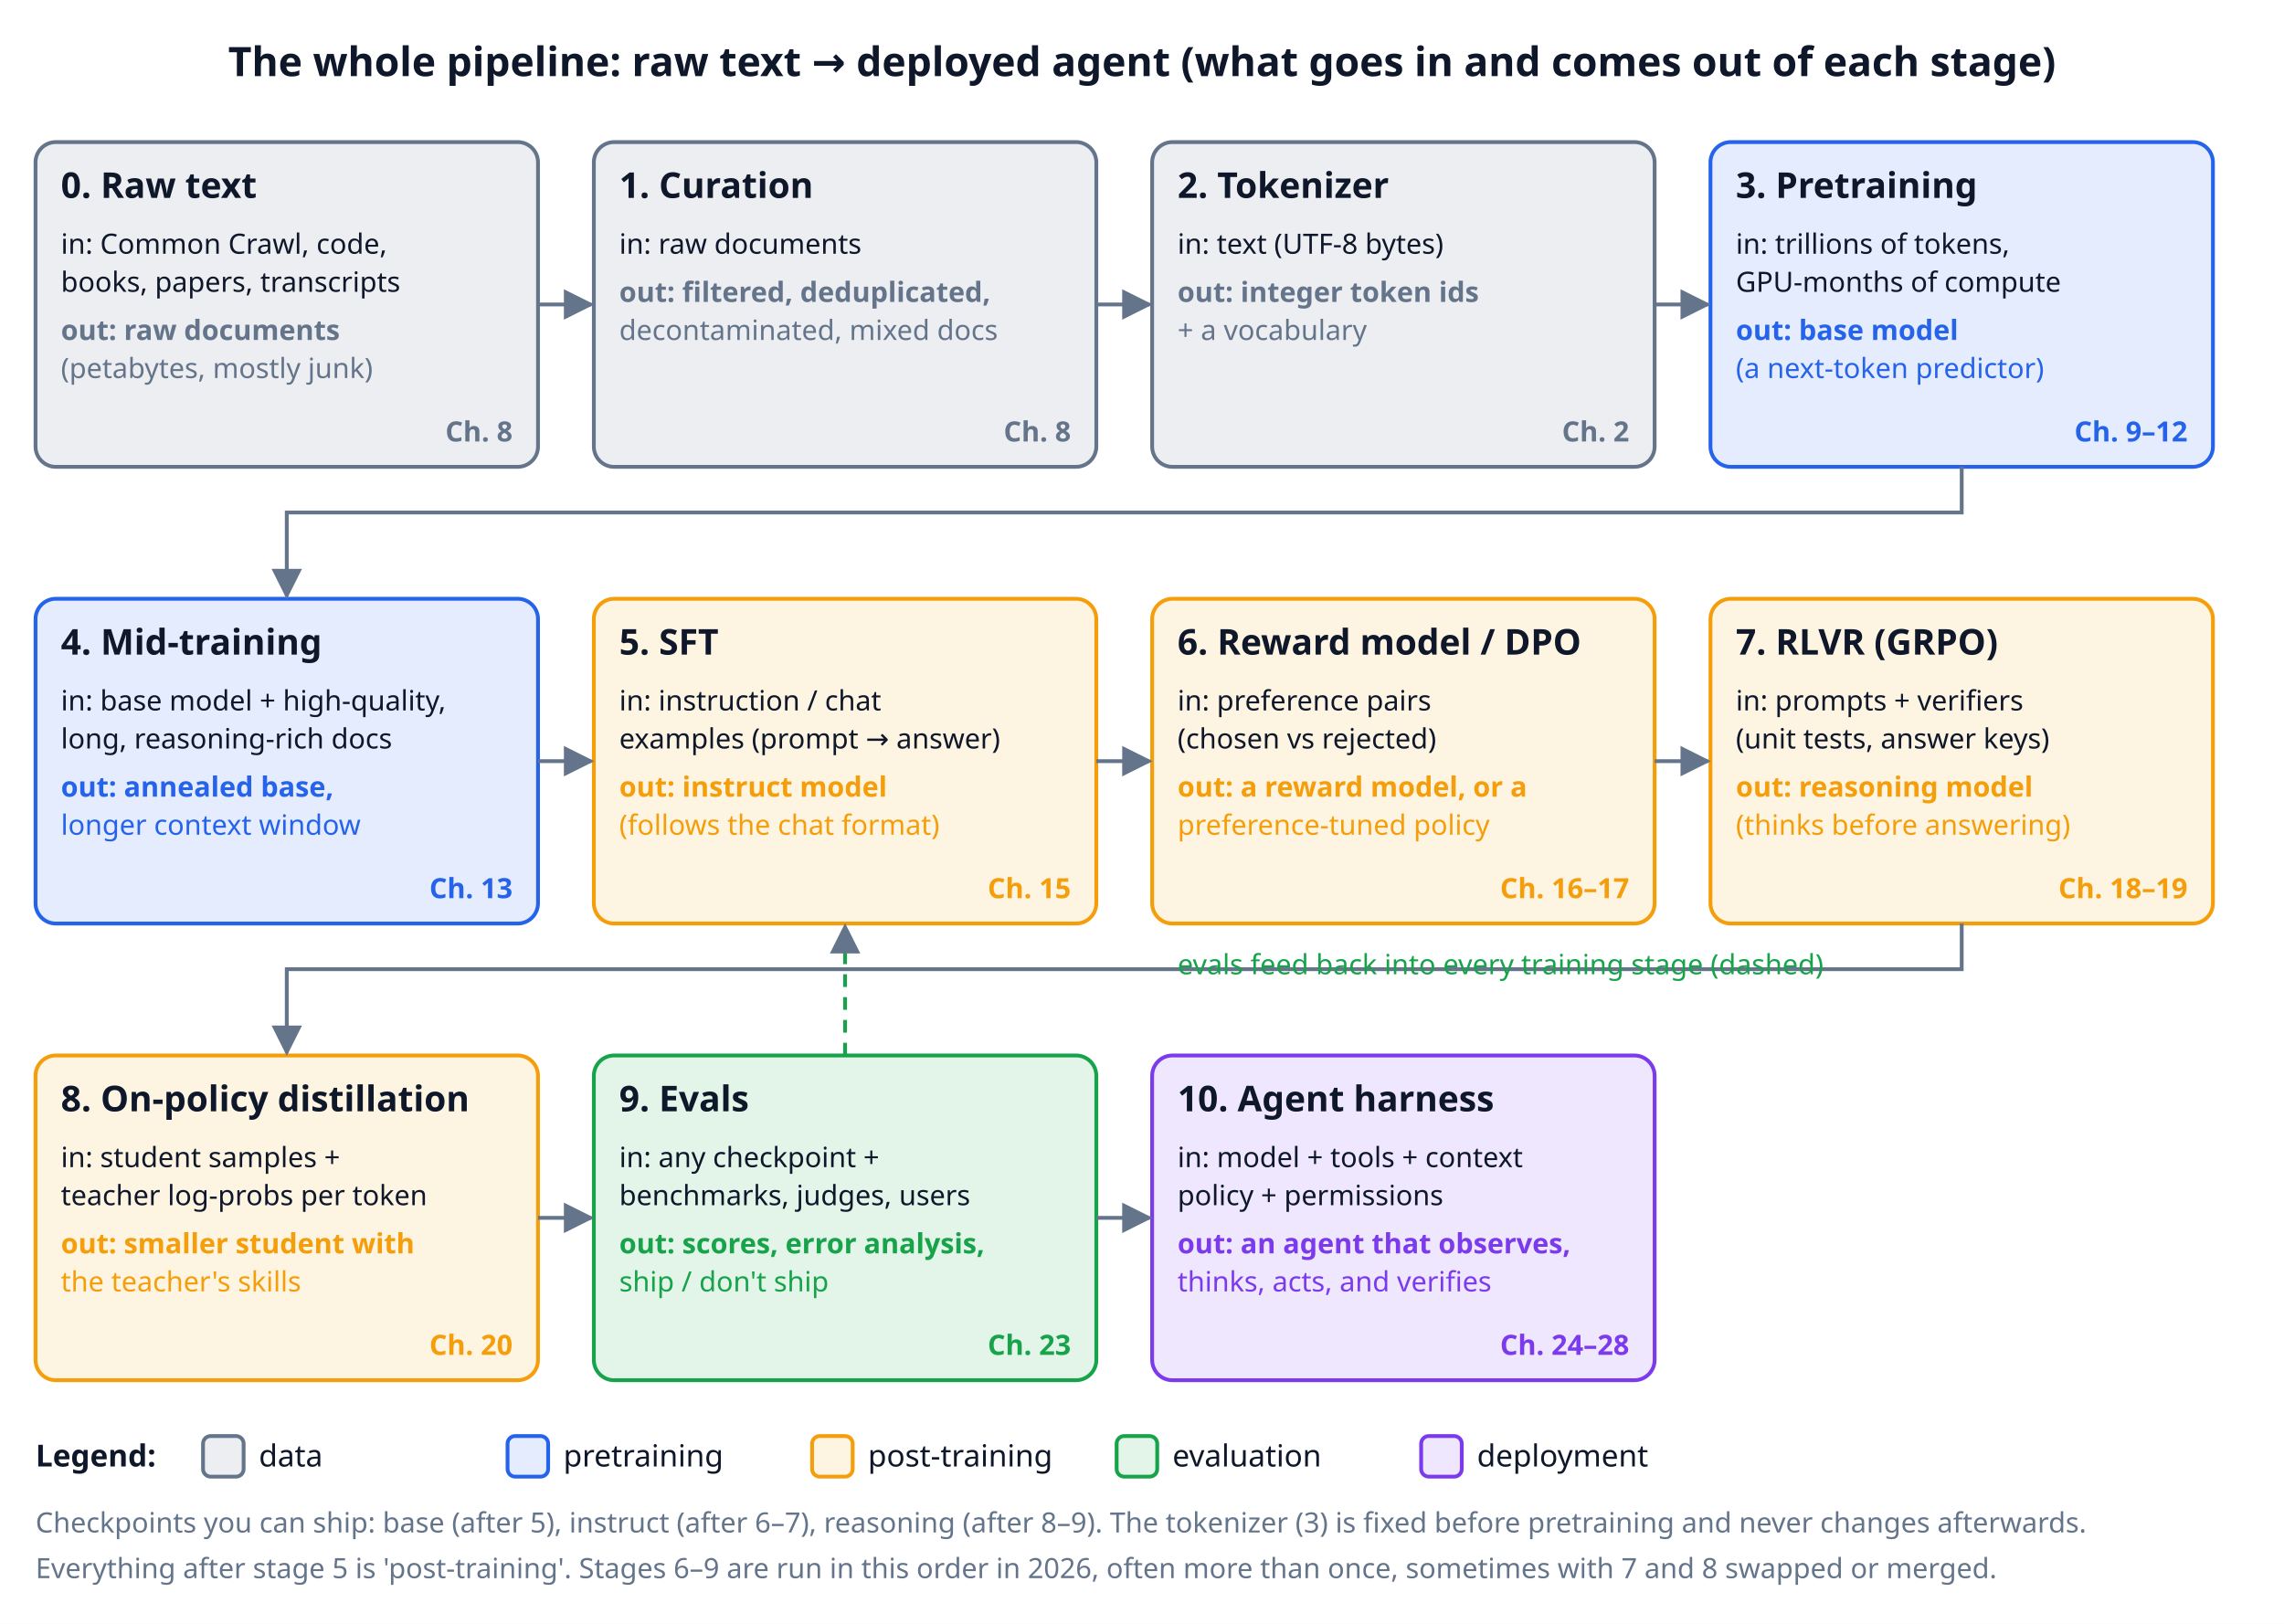
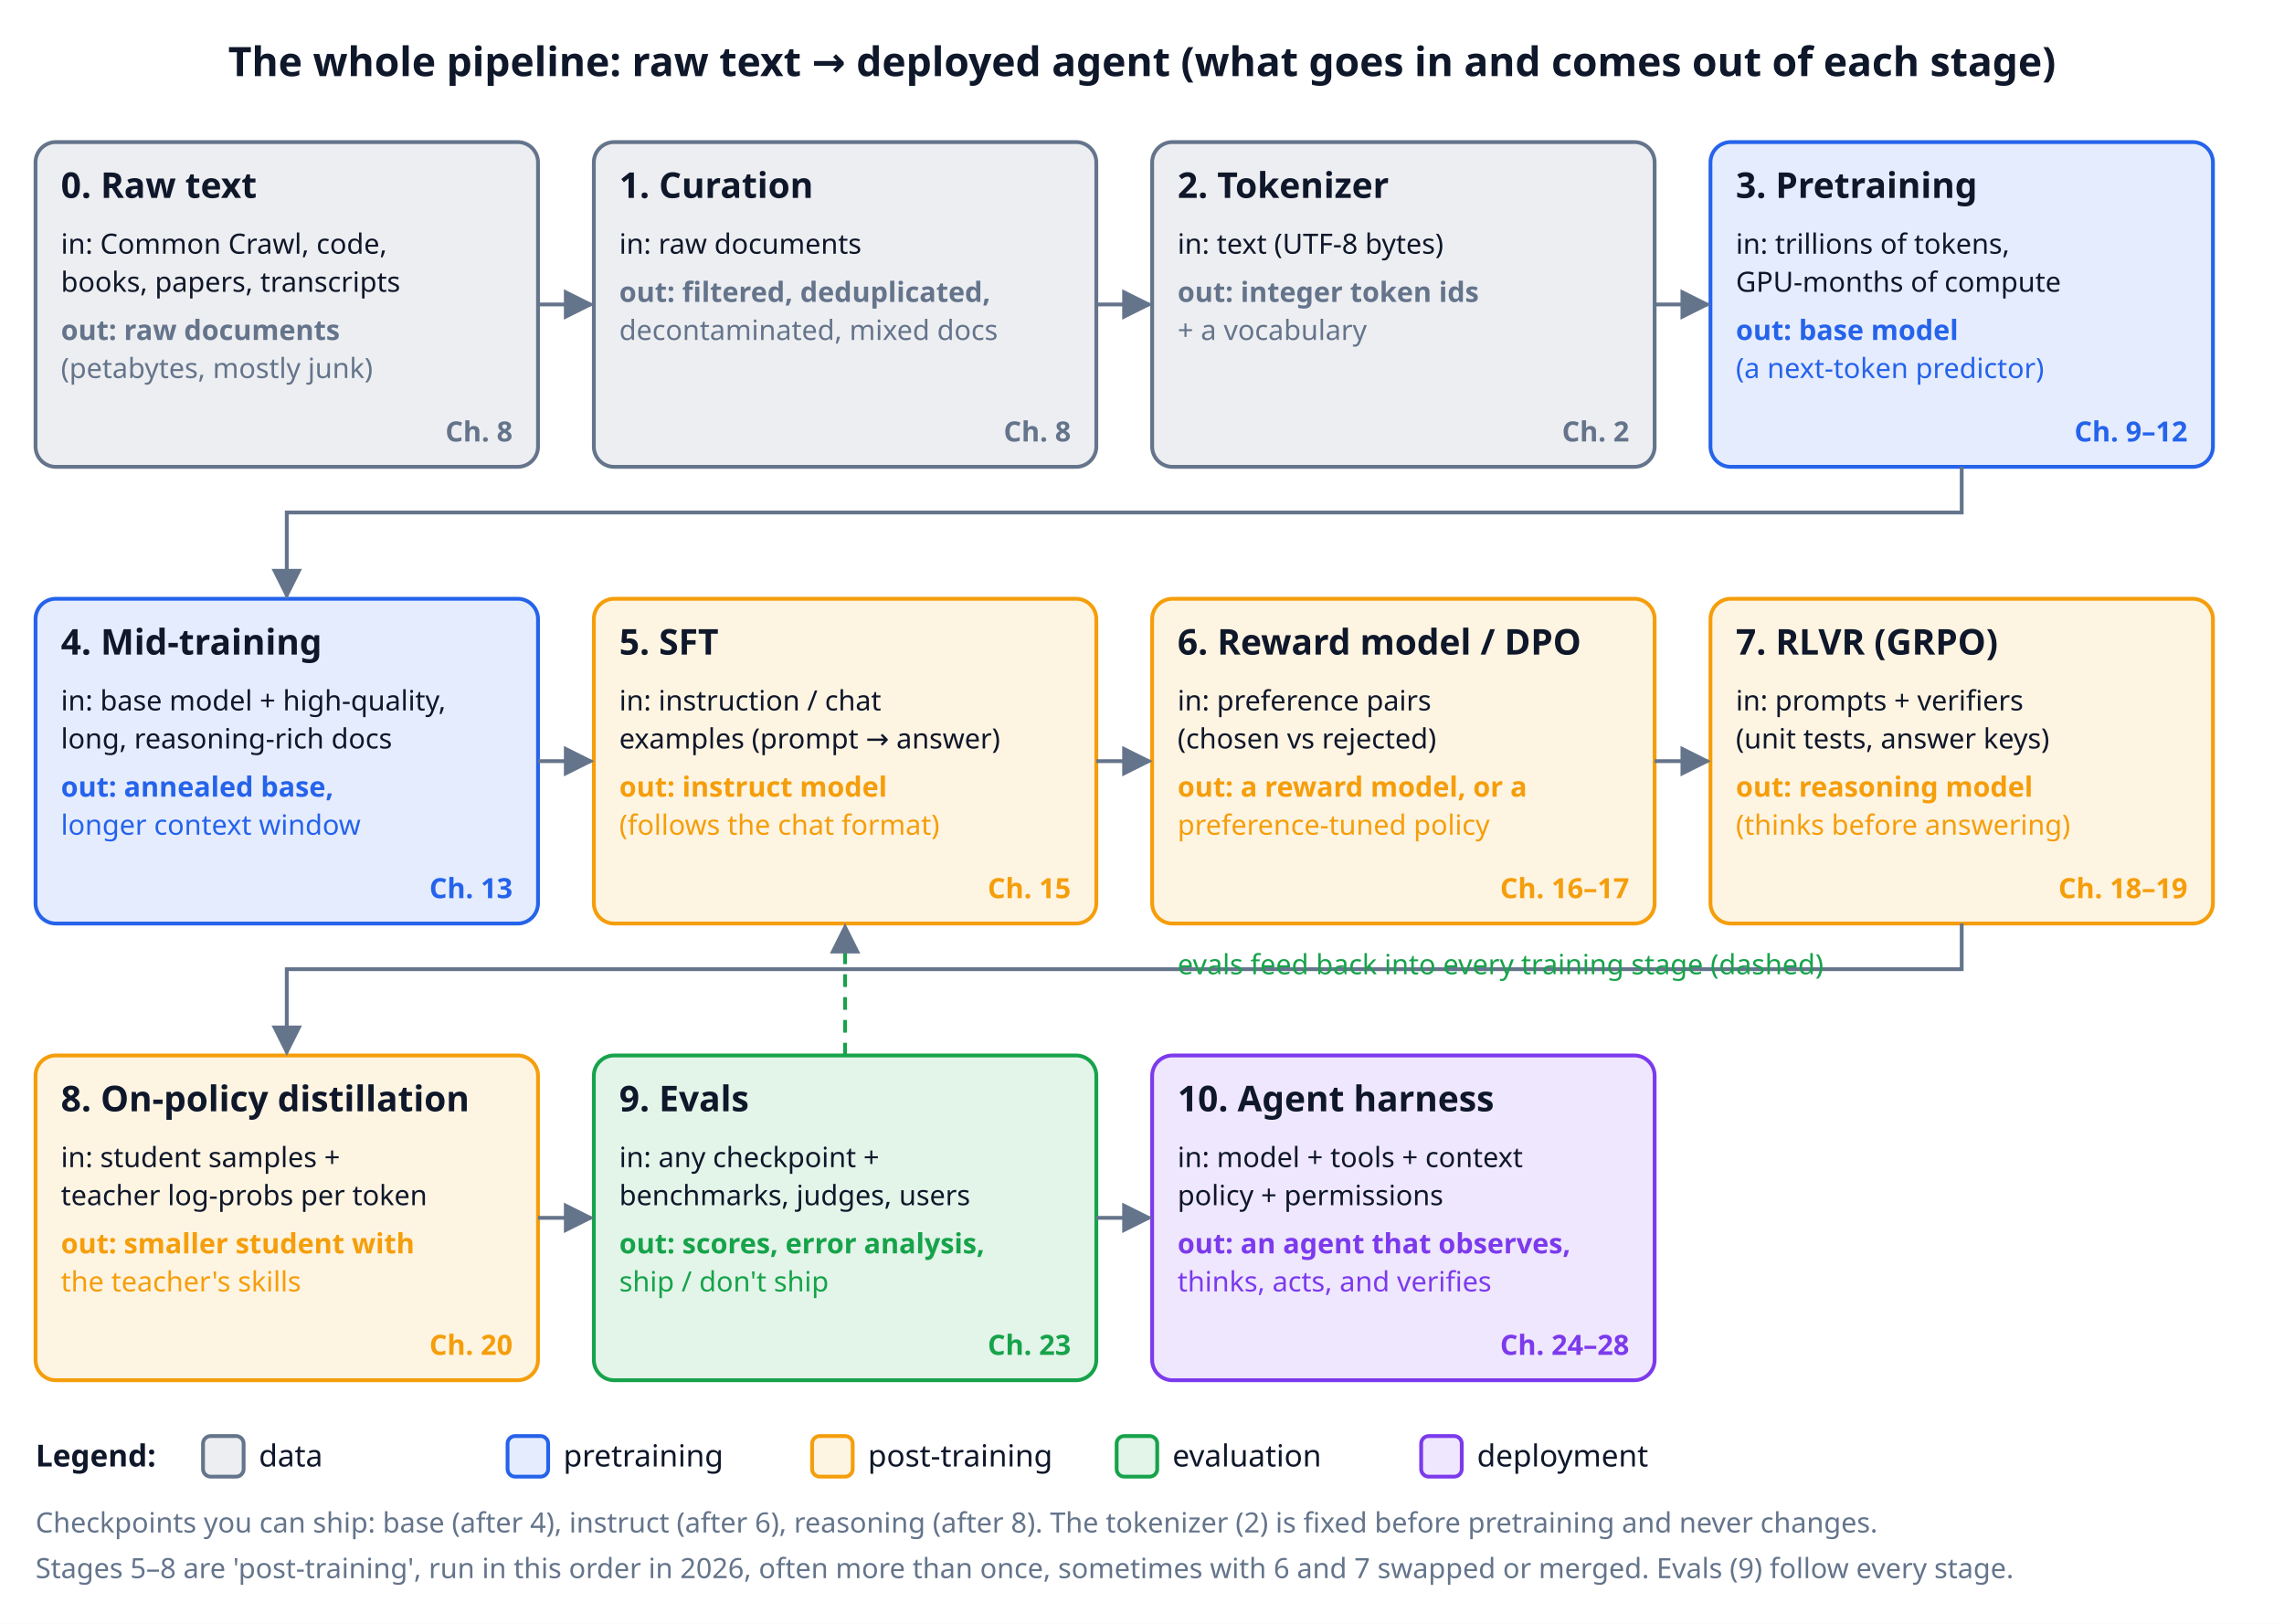
<svg xmlns="http://www.w3.org/2000/svg" width="900" height="640" viewBox="0 0 900 640" font-family="system-ui, sans-serif">
  <defs>
    <marker id="arr" viewBox="0 0 10 10" refX="9" refY="5" markerWidth="8" markerHeight="8" orient="auto-start-reverse">
      <path d="M0,0 L10,5 L0,10 z" fill="#64748b" />
    </marker>
  </defs>
  <rect width="900" height="640" fill="#ffffff" />
  <text x="450" y="30" font-size="16" fill="#0f172a" font-weight="bold" text-anchor="middle">The whole pipeline: raw text → deployed agent (what goes in and comes out of each stage)</text>
  <rect x="14" y="56" width="198" height="128" rx="8" fill="#64748b" fill-opacity="0.12" stroke="#64748b" stroke-width="1.5" />
  <text x="24" y="78" font-size="14" fill="#0f172a" font-weight="bold" text-anchor="start">0. Raw text</text>
  <text x="202" y="174" font-size="11" fill="#64748b" font-weight="bold" text-anchor="end">Ch. 8</text>
  <text x="24" y="100" font-size="11" fill="#0f172a" font-weight="normal" text-anchor="start">in: Common Crawl, code,</text>
  <text x="24" y="115" font-size="11" fill="#0f172a" font-weight="normal" text-anchor="start">books, papers, transcripts</text>
  <text x="24" y="134" font-size="11" fill="#64748b" font-weight="bold" text-anchor="start">out: raw documents</text>
  <text x="24" y="149" font-size="11" fill="#64748b" font-weight="normal" text-anchor="start">(petabytes, mostly junk)</text>
  <rect x="234" y="56" width="198" height="128" rx="8" fill="#64748b" fill-opacity="0.12" stroke="#64748b" stroke-width="1.5" />
  <text x="244" y="78" font-size="14" fill="#0f172a" font-weight="bold" text-anchor="start">1. Curation</text>
  <text x="422" y="174" font-size="11" fill="#64748b" font-weight="bold" text-anchor="end">Ch. 8</text>
  <text x="244" y="100" font-size="11" fill="#0f172a" font-weight="normal" text-anchor="start">in: raw documents</text>
  <text x="244" y="119" font-size="11" fill="#64748b" font-weight="bold" text-anchor="start">out: filtered, deduplicated,</text>
  <text x="244" y="134" font-size="11" fill="#64748b" font-weight="normal" text-anchor="start">decontaminated, mixed docs</text>
  <rect x="454" y="56" width="198" height="128" rx="8" fill="#64748b" fill-opacity="0.12" stroke="#64748b" stroke-width="1.5" />
  <text x="464" y="78" font-size="14" fill="#0f172a" font-weight="bold" text-anchor="start">2. Tokenizer</text>
  <text x="642" y="174" font-size="11" fill="#64748b" font-weight="bold" text-anchor="end">Ch. 2</text>
  <text x="464" y="100" font-size="11" fill="#0f172a" font-weight="normal" text-anchor="start">in: text (UTF-8 bytes)</text>
  <text x="464" y="119" font-size="11" fill="#64748b" font-weight="bold" text-anchor="start">out: integer token ids</text>
  <text x="464" y="134" font-size="11" fill="#64748b" font-weight="normal" text-anchor="start">+ a vocabulary</text>
  <rect x="674" y="56" width="198" height="128" rx="8" fill="#2563eb" fill-opacity="0.12" stroke="#2563eb" stroke-width="1.5" />
  <text x="684" y="78" font-size="14" fill="#0f172a" font-weight="bold" text-anchor="start">3. Pretraining</text>
  <text x="862" y="174" font-size="11" fill="#2563eb" font-weight="bold" text-anchor="end">Ch. 9–12</text>
  <text x="684" y="100" font-size="11" fill="#0f172a" font-weight="normal" text-anchor="start">in: trillions of tokens,</text>
  <text x="684" y="115" font-size="11" fill="#0f172a" font-weight="normal" text-anchor="start">GPU-months of compute</text>
  <text x="684" y="134" font-size="11" fill="#2563eb" font-weight="bold" text-anchor="start">out: base model</text>
  <text x="684" y="149" font-size="11" fill="#2563eb" font-weight="normal" text-anchor="start">(a next-token predictor)</text>
  <rect x="14" y="236" width="198" height="128" rx="8" fill="#2563eb" fill-opacity="0.12" stroke="#2563eb" stroke-width="1.5" />
  <text x="24" y="258" font-size="14" fill="#0f172a" font-weight="bold" text-anchor="start">4. Mid-training</text>
  <text x="202" y="354" font-size="11" fill="#2563eb" font-weight="bold" text-anchor="end">Ch. 13</text>
  <text x="24" y="280" font-size="11" fill="#0f172a" font-weight="normal" text-anchor="start">in: base model + high-quality,</text>
  <text x="24" y="295" font-size="11" fill="#0f172a" font-weight="normal" text-anchor="start">long, reasoning-rich docs</text>
  <text x="24" y="314" font-size="11" fill="#2563eb" font-weight="bold" text-anchor="start">out: annealed base,</text>
  <text x="24" y="329" font-size="11" fill="#2563eb" font-weight="normal" text-anchor="start">longer context window</text>
  <rect x="234" y="236" width="198" height="128" rx="8" fill="#f59e0b" fill-opacity="0.12" stroke="#f59e0b" stroke-width="1.5" />
  <text x="244" y="258" font-size="14" fill="#0f172a" font-weight="bold" text-anchor="start">5. SFT</text>
  <text x="422" y="354" font-size="11" fill="#f59e0b" font-weight="bold" text-anchor="end">Ch. 15</text>
  <text x="244" y="280" font-size="11" fill="#0f172a" font-weight="normal" text-anchor="start">in: instruction / chat</text>
  <text x="244" y="295" font-size="11" fill="#0f172a" font-weight="normal" text-anchor="start">examples (prompt → answer)</text>
  <text x="244" y="314" font-size="11" fill="#f59e0b" font-weight="bold" text-anchor="start">out: instruct model</text>
  <text x="244" y="329" font-size="11" fill="#f59e0b" font-weight="normal" text-anchor="start">(follows the chat format)</text>
  <rect x="454" y="236" width="198" height="128" rx="8" fill="#f59e0b" fill-opacity="0.12" stroke="#f59e0b" stroke-width="1.5" />
  <text x="464" y="258" font-size="14" fill="#0f172a" font-weight="bold" text-anchor="start">6. Reward model / DPO</text>
  <text x="642" y="354" font-size="11" fill="#f59e0b" font-weight="bold" text-anchor="end">Ch. 16–17</text>
  <text x="464" y="280" font-size="11" fill="#0f172a" font-weight="normal" text-anchor="start">in: preference pairs</text>
  <text x="464" y="295" font-size="11" fill="#0f172a" font-weight="normal" text-anchor="start">(chosen vs rejected)</text>
  <text x="464" y="314" font-size="11" fill="#f59e0b" font-weight="bold" text-anchor="start">out: a reward model, or a</text>
  <text x="464" y="329" font-size="11" fill="#f59e0b" font-weight="normal" text-anchor="start">preference-tuned policy</text>
  <rect x="674" y="236" width="198" height="128" rx="8" fill="#f59e0b" fill-opacity="0.12" stroke="#f59e0b" stroke-width="1.5" />
  <text x="684" y="258" font-size="14" fill="#0f172a" font-weight="bold" text-anchor="start">7. RLVR (GRPO)</text>
  <text x="862" y="354" font-size="11" fill="#f59e0b" font-weight="bold" text-anchor="end">Ch. 18–19</text>
  <text x="684" y="280" font-size="11" fill="#0f172a" font-weight="normal" text-anchor="start">in: prompts + verifiers</text>
  <text x="684" y="295" font-size="11" fill="#0f172a" font-weight="normal" text-anchor="start">(unit tests, answer keys)</text>
  <text x="684" y="314" font-size="11" fill="#f59e0b" font-weight="bold" text-anchor="start">out: reasoning model</text>
  <text x="684" y="329" font-size="11" fill="#f59e0b" font-weight="normal" text-anchor="start">(thinks before answering)</text>
  <rect x="14" y="416" width="198" height="128" rx="8" fill="#f59e0b" fill-opacity="0.12" stroke="#f59e0b" stroke-width="1.5" />
  <text x="24" y="438" font-size="14" fill="#0f172a" font-weight="bold" text-anchor="start">8. On-policy distillation</text>
  <text x="202" y="534" font-size="11" fill="#f59e0b" font-weight="bold" text-anchor="end">Ch. 20</text>
  <text x="24" y="460" font-size="11" fill="#0f172a" font-weight="normal" text-anchor="start">in: student samples +</text>
  <text x="24" y="475" font-size="11" fill="#0f172a" font-weight="normal" text-anchor="start">teacher log-probs per token</text>
  <text x="24" y="494" font-size="11" fill="#f59e0b" font-weight="bold" text-anchor="start">out: smaller student with</text>
  <text x="24" y="509" font-size="11" fill="#f59e0b" font-weight="normal" text-anchor="start">the teacher's skills</text>
  <rect x="234" y="416" width="198" height="128" rx="8" fill="#16a34a" fill-opacity="0.12" stroke="#16a34a" stroke-width="1.5" />
  <text x="244" y="438" font-size="14" fill="#0f172a" font-weight="bold" text-anchor="start">9. Evals</text>
  <text x="422" y="534" font-size="11" fill="#16a34a" font-weight="bold" text-anchor="end">Ch. 23</text>
  <text x="244" y="460" font-size="11" fill="#0f172a" font-weight="normal" text-anchor="start">in: any checkpoint +</text>
  <text x="244" y="475" font-size="11" fill="#0f172a" font-weight="normal" text-anchor="start">benchmarks, judges, users</text>
  <text x="244" y="494" font-size="11" fill="#16a34a" font-weight="bold" text-anchor="start">out: scores, error analysis,</text>
  <text x="244" y="509" font-size="11" fill="#16a34a" font-weight="normal" text-anchor="start">ship / don't ship</text>
  <rect x="454" y="416" width="198" height="128" rx="8" fill="#7c3aed" fill-opacity="0.12" stroke="#7c3aed" stroke-width="1.5" />
  <text x="464" y="438" font-size="14" fill="#0f172a" font-weight="bold" text-anchor="start">10. Agent harness</text>
  <text x="642" y="534" font-size="11" fill="#7c3aed" font-weight="bold" text-anchor="end">Ch. 24–28</text>
  <text x="464" y="460" font-size="11" fill="#0f172a" font-weight="normal" text-anchor="start">in: model + tools + context</text>
  <text x="464" y="475" font-size="11" fill="#0f172a" font-weight="normal" text-anchor="start">policy + permissions</text>
  <text x="464" y="494" font-size="11" fill="#7c3aed" font-weight="bold" text-anchor="start">out: an agent that observes,</text>
  <text x="464" y="509" font-size="11" fill="#7c3aed" font-weight="normal" text-anchor="start">thinks, acts, and verifies</text>
  <line x1="212" y1="120.0" x2="233" y2="120.0" stroke="#64748b" stroke-width="1.5" marker-end="url(#arr)" />
  <line x1="432" y1="120.0" x2="453" y2="120.0" stroke="#64748b" stroke-width="1.5" marker-end="url(#arr)" />
  <line x1="652" y1="120.0" x2="673" y2="120.0" stroke="#64748b" stroke-width="1.5" marker-end="url(#arr)" />
  <path d="M773.0,184 V202 H113.0 V235" fill="none" stroke="#64748b" stroke-width="1.5" marker-end="url(#arr)" />
  <line x1="212" y1="300.0" x2="233" y2="300.0" stroke="#64748b" stroke-width="1.5" marker-end="url(#arr)" />
  <line x1="432" y1="300.0" x2="453" y2="300.0" stroke="#64748b" stroke-width="1.5" marker-end="url(#arr)" />
  <line x1="652" y1="300.0" x2="673" y2="300.0" stroke="#64748b" stroke-width="1.5" marker-end="url(#arr)" />
  <path d="M773.0,364 V382 H113.0 V415" fill="none" stroke="#64748b" stroke-width="1.5" marker-end="url(#arr)" />
  <line x1="212" y1="480.0" x2="233" y2="480.0" stroke="#64748b" stroke-width="1.5" marker-end="url(#arr)" />
  <line x1="432" y1="480.0" x2="453" y2="480.0" stroke="#64748b" stroke-width="1.5" marker-end="url(#arr)" />
  <path d="M333.0,416 V390 H333.0 V365" fill="none" stroke="#16a34a" stroke-width="1.5" stroke-dasharray="5,4" marker-end="url(#arr)" />
  <text x="464" y="384" font-size="11" fill="#16a34a" font-weight="normal" text-anchor="start">evals feed back into every training stage (dashed)</text>
  <text x="14" y="578" font-size="12" fill="#0f172a" font-weight="bold" text-anchor="start">Legend:</text>
  <rect x="80" y="566" width="16" height="16" rx="3" fill="#64748b" fill-opacity="0.12" stroke="#64748b" stroke-width="1.5" />
  <text x="102" y="578" font-size="12" fill="#0f172a" font-weight="normal" text-anchor="start">data</text>
  <rect x="200" y="566" width="16" height="16" rx="3" fill="#2563eb" fill-opacity="0.12" stroke="#2563eb" stroke-width="1.5" />
  <text x="222" y="578" font-size="12" fill="#0f172a" font-weight="normal" text-anchor="start">pretraining</text>
  <rect x="320" y="566" width="16" height="16" rx="3" fill="#f59e0b" fill-opacity="0.12" stroke="#f59e0b" stroke-width="1.5" />
  <text x="342" y="578" font-size="12" fill="#0f172a" font-weight="normal" text-anchor="start">post-training</text>
  <rect x="440" y="566" width="16" height="16" rx="3" fill="#16a34a" fill-opacity="0.12" stroke="#16a34a" stroke-width="1.5" />
  <text x="462" y="578" font-size="12" fill="#0f172a" font-weight="normal" text-anchor="start">evaluation</text>
  <rect x="560" y="566" width="16" height="16" rx="3" fill="#7c3aed" fill-opacity="0.12" stroke="#7c3aed" stroke-width="1.5" />
  <text x="582" y="578" font-size="12" fill="#0f172a" font-weight="normal" text-anchor="start">deployment</text>
-   <text x="14" y="604" font-size="11" fill="#64748b" font-weight="normal" text-anchor="start">Checkpoints you can ship: base (after 5), instruct (after 6–7), reasoning (after 8–9). The tokenizer (3) is fixed before pretraining and never changes afterwards.</text>
-   <text x="14" y="622" font-size="11" fill="#64748b" font-weight="normal" text-anchor="start">Everything after stage 5 is 'post-training'. Stages 6–9 are run in this order in 2026, often more than once, sometimes with 7 and 8 swapped or merged.</text>
+   <text x="14" y="604" font-size="11" fill="#64748b" font-weight="normal" text-anchor="start">Checkpoints you can ship: base (after 4), instruct (after 6), reasoning (after 8). The tokenizer (2) is fixed before pretraining and never changes.</text>
+   <text x="14" y="622" font-size="11" fill="#64748b" font-weight="normal" text-anchor="start">Stages 5–8 are 'post-training', run in this order in 2026, often more than once, sometimes with 6 and 7 swapped or merged. Evals (9) follow every stage.</text>
</svg>
